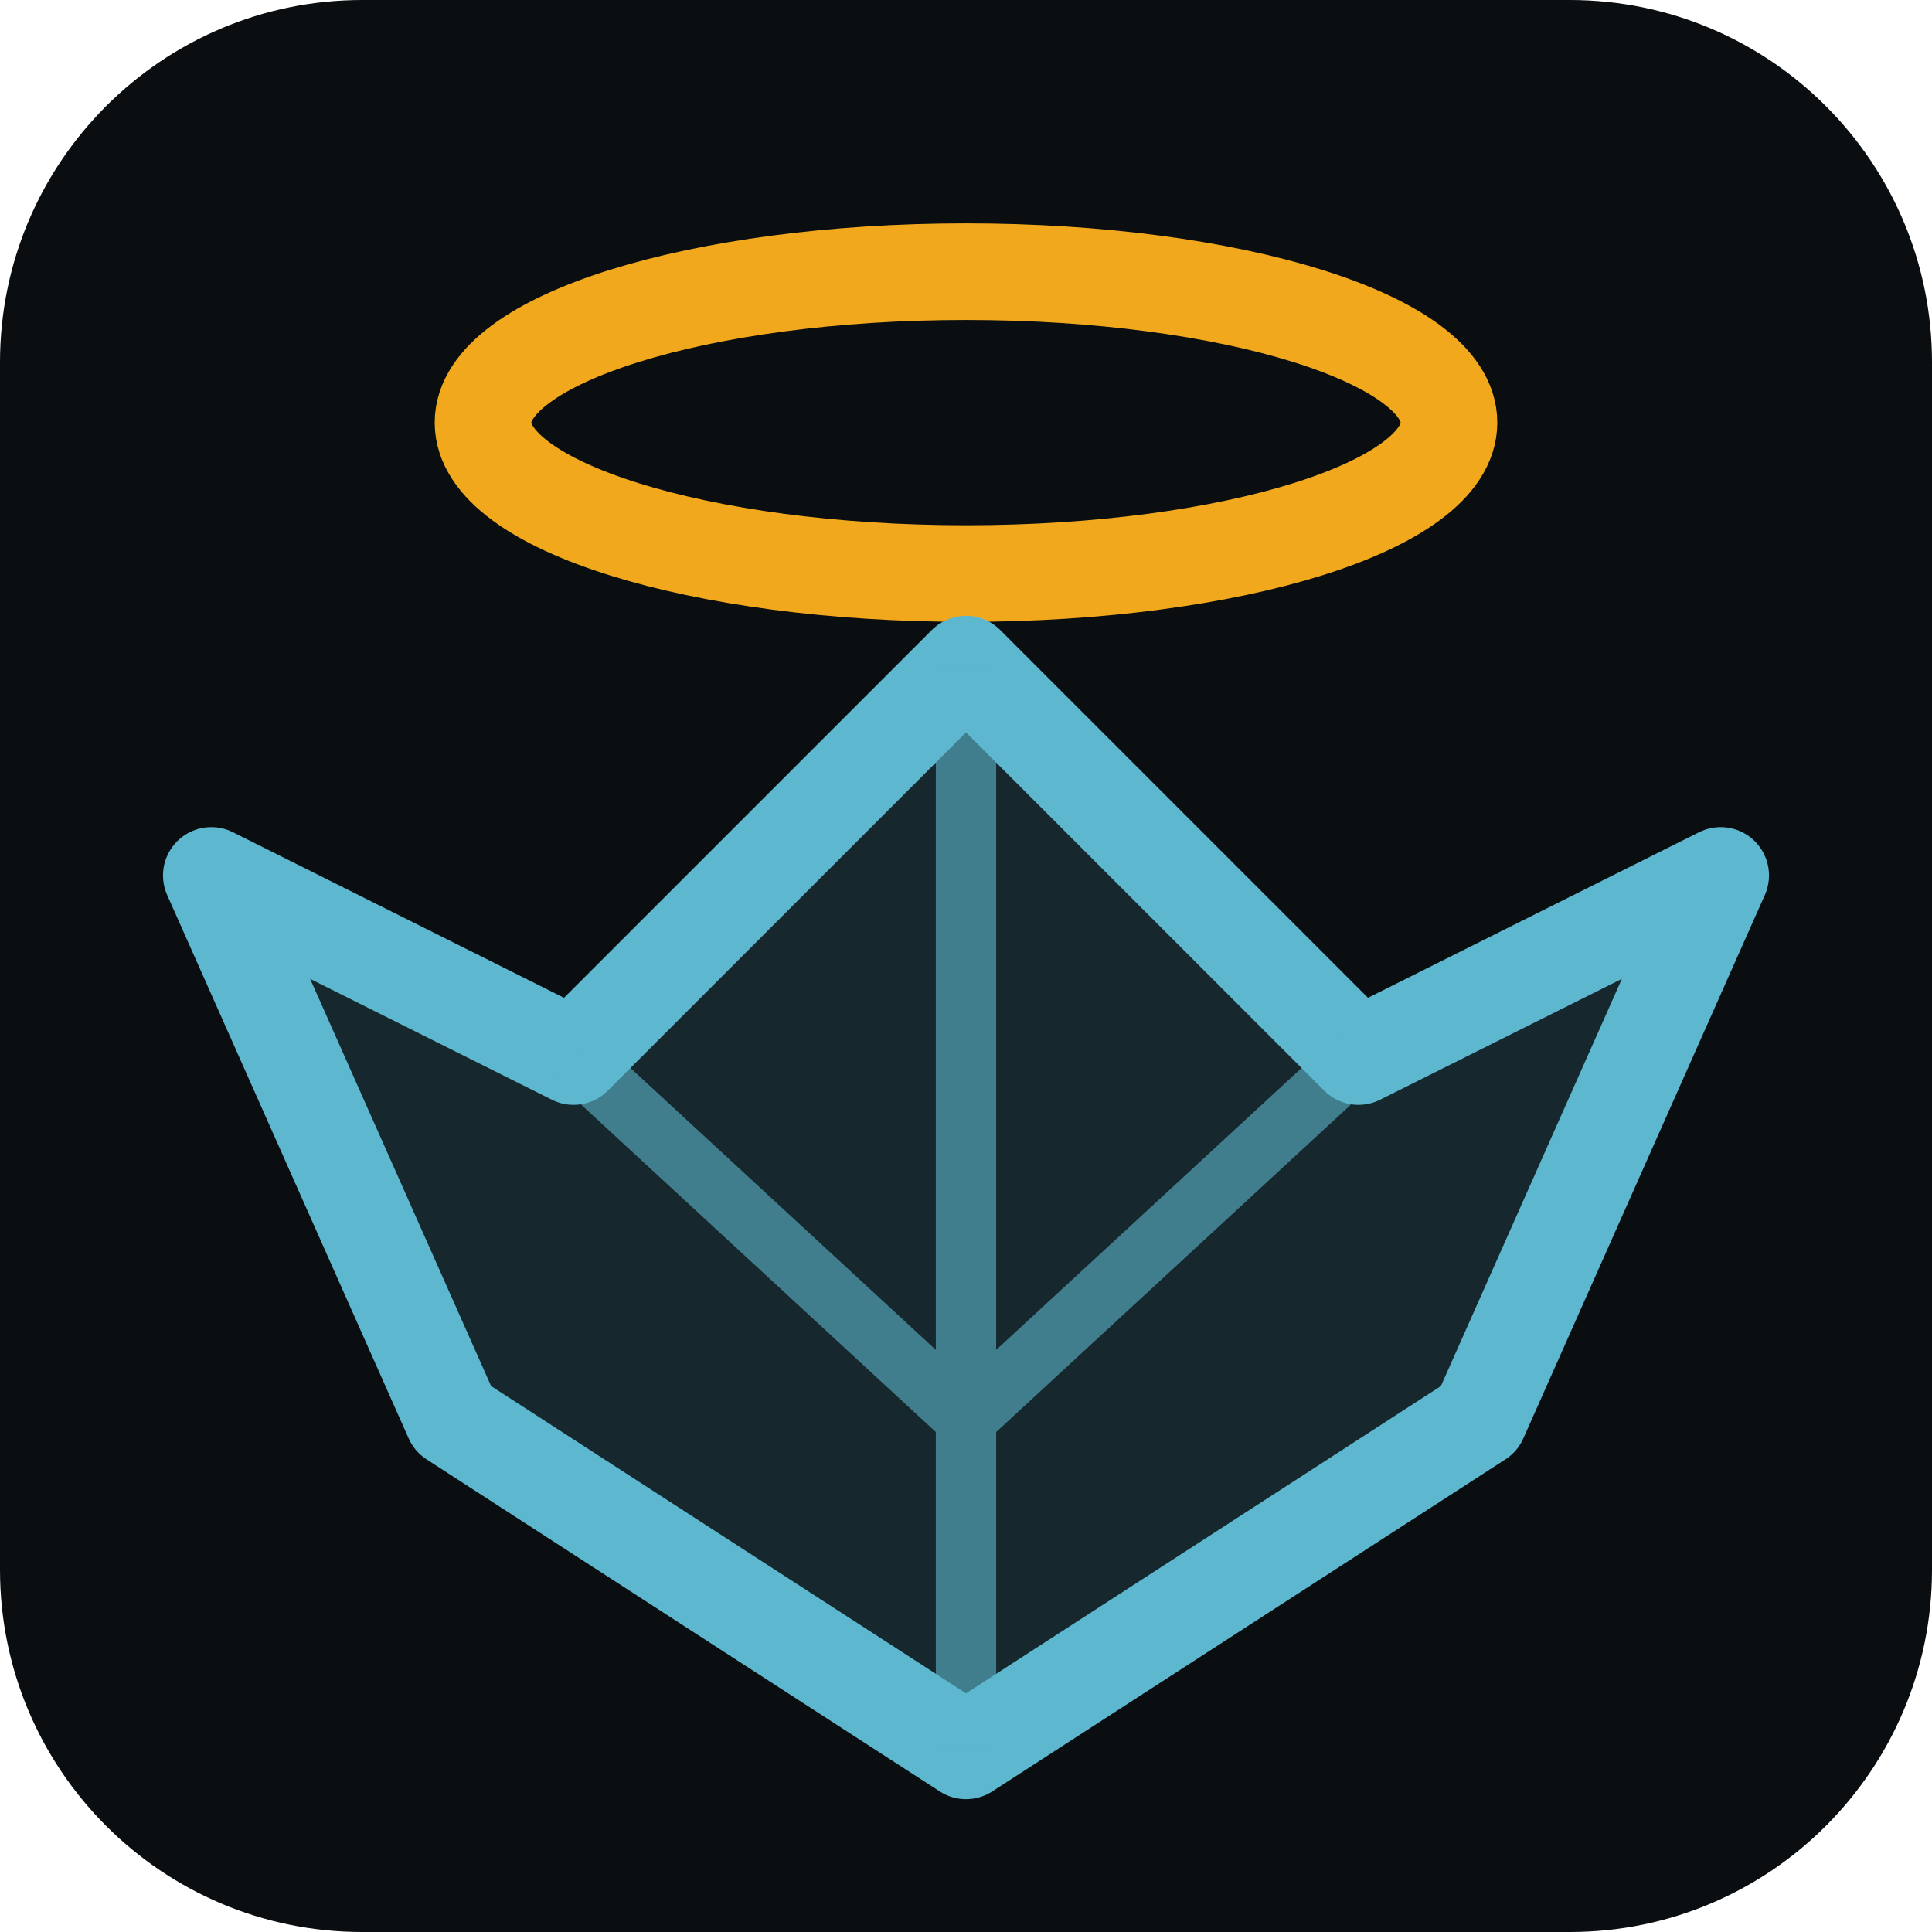
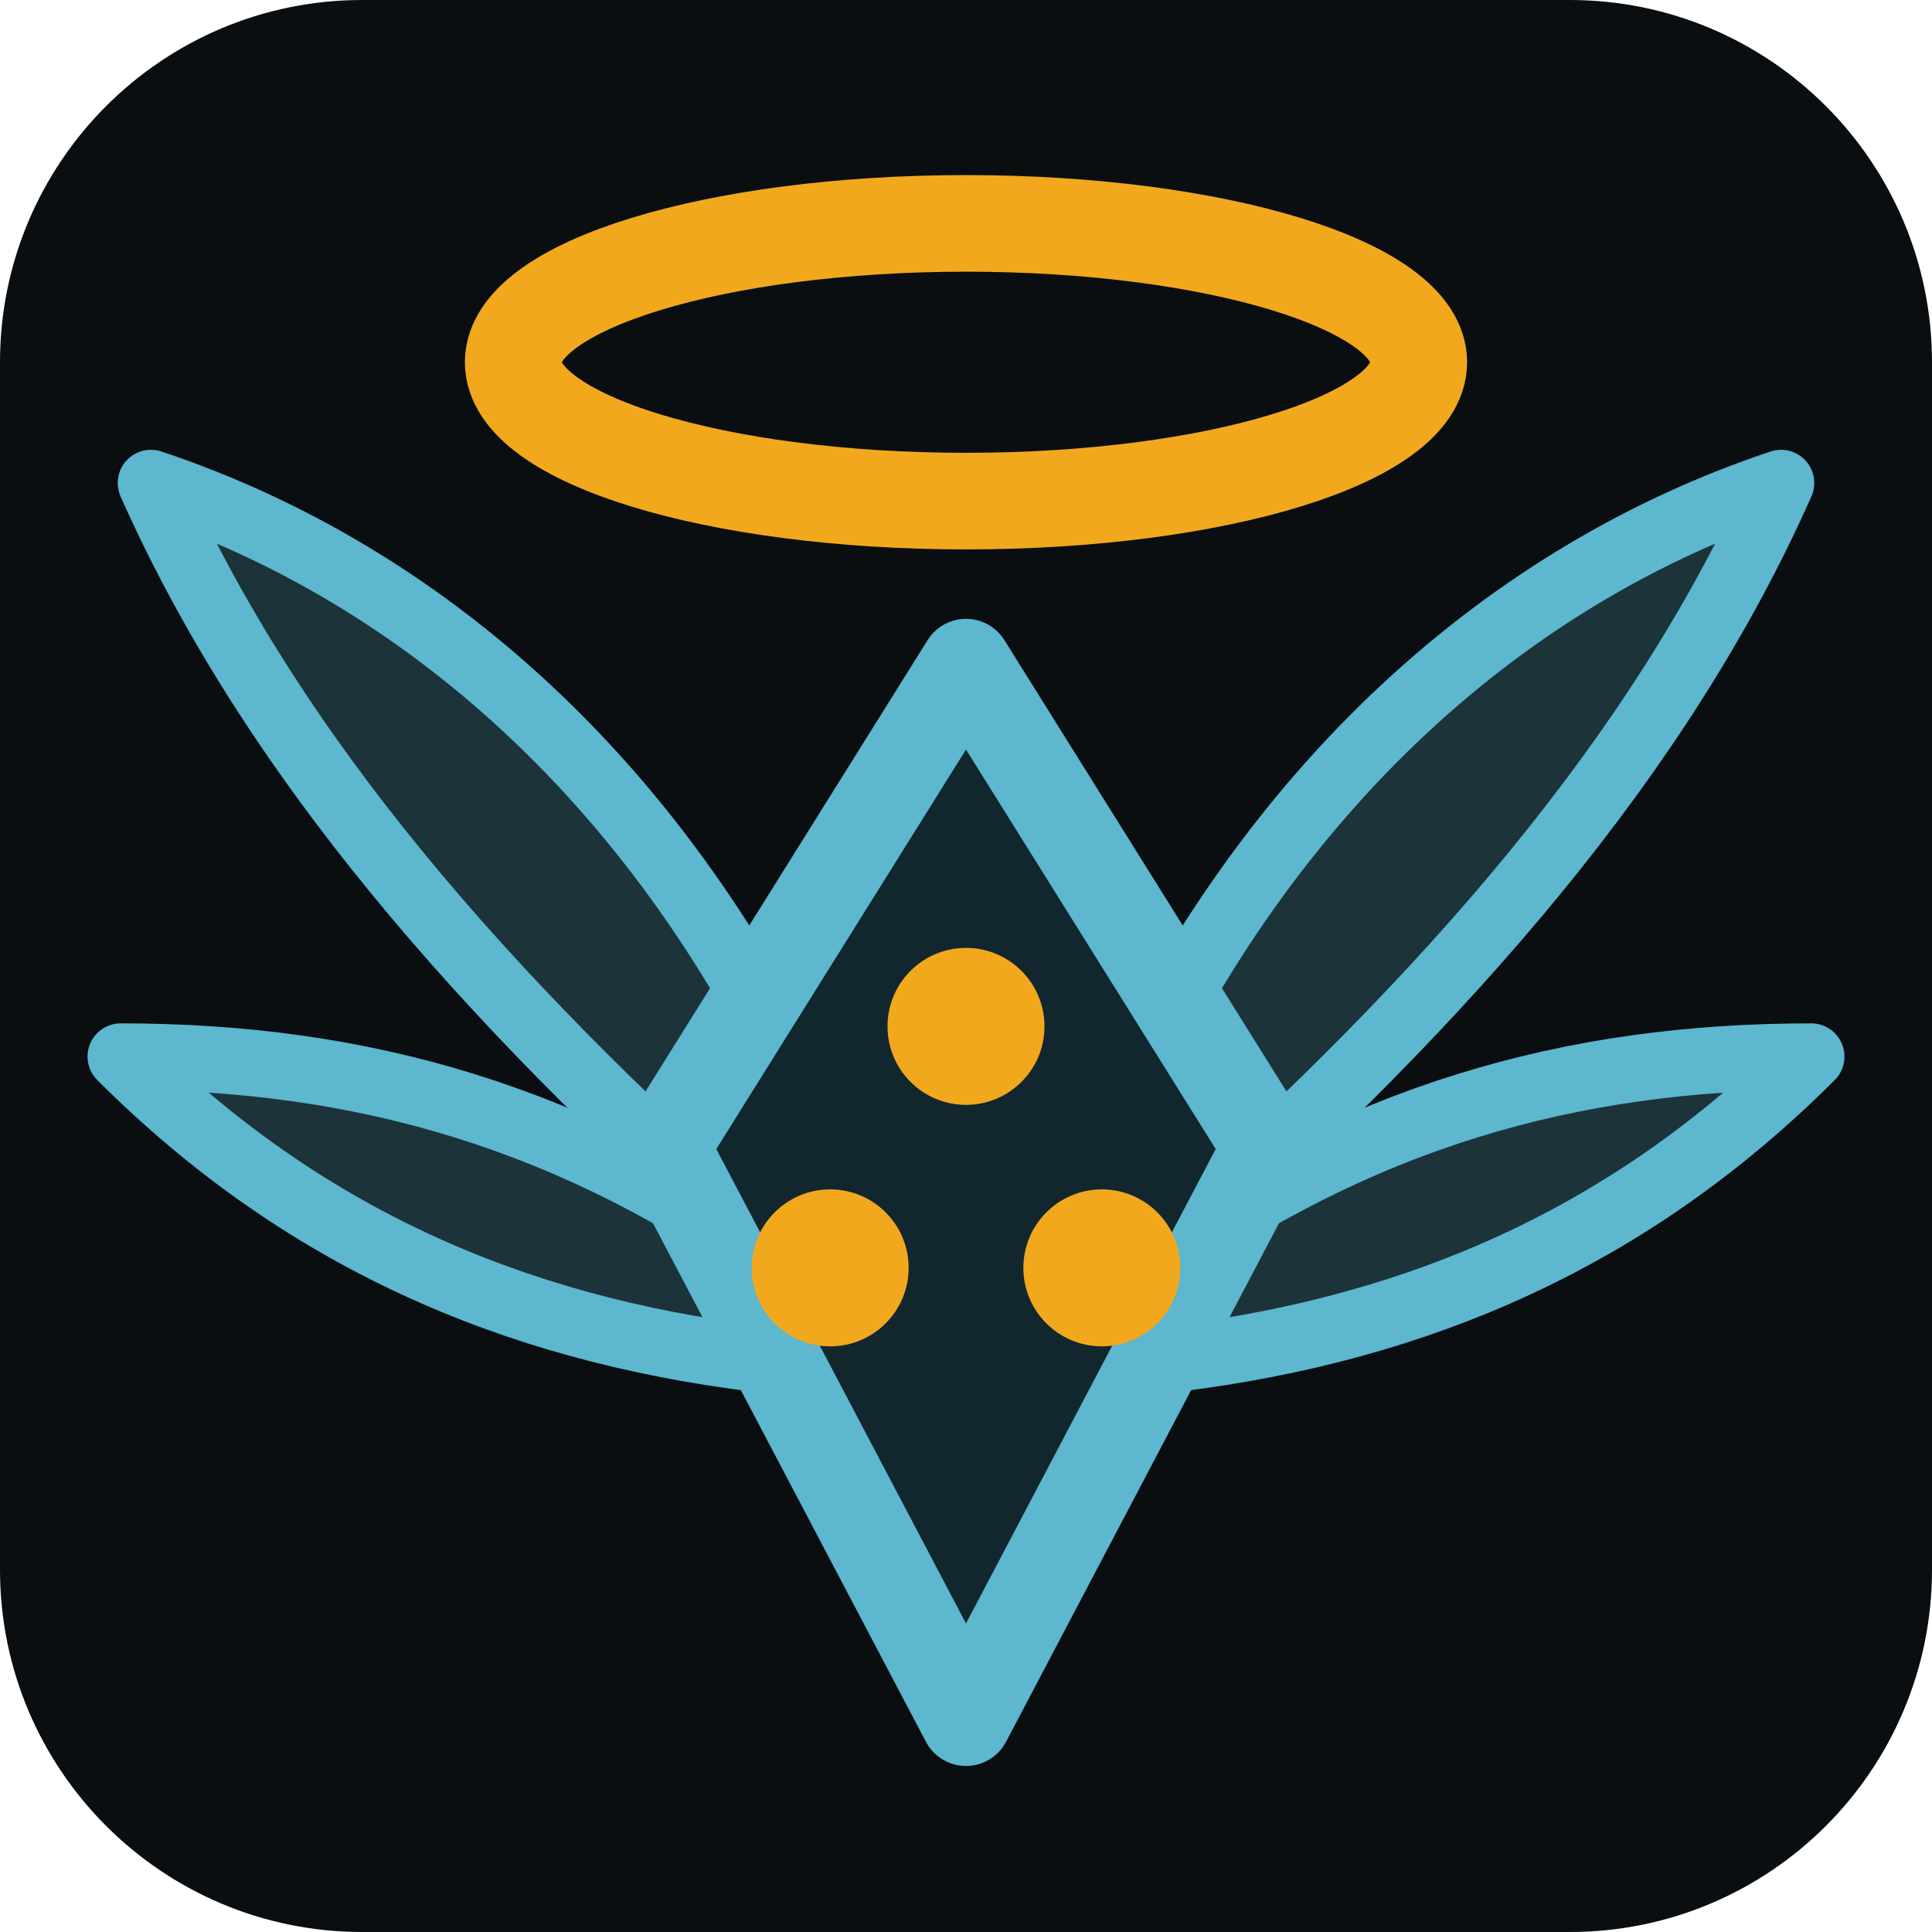
<svg xmlns="http://www.w3.org/2000/svg" viewBox="0 0 64 64">
  <rect width="64" height="64" rx="12" fill="#0a0e11" />
-   <ellipse cx="32" cy="14" rx="16" ry="5" fill="none" stroke="#f2a81d" stroke-width="3.2" />
-   <path d="M32 22 L19 35 L7 29 L15 47 L32 58 L49 47 L57 29 L45 35 Z" fill="rgba(92,183,207,.15)" stroke="#5cb7cf" stroke-width="3.2" stroke-linejoin="round" />
-   <path d="M32 22 V58 M19 35 L32 47 L45 35" fill="none" stroke="#5cb7cf" stroke-width="2" opacity=".6" />
+   <ellipse cx="32" cy="12" rx="15" ry="4.6" fill="none" stroke="#f2a81d" stroke-width="3.2" />
+   <g fill="rgba(92,183,207,.22)" stroke="#5cb7cf" stroke-width="2.2" stroke-linejoin="round">
+     <path d="M37 37 C42 26 50 19 59 16 C55 25 48 33 39 41Z" />
+     <path d="M38 42 C45 37 52 35 60 35 C54 41 47 44 39 45Z" />
+     <path d="M27 37 C22 26 14 19 5 16 C9 25 16 33 25 41Z" />
+     <path d="M26 42 C19 37 12 35 4 35 C10 41 17 44 25 45Z" />
+   </g>
+   <path d="M32 22 L42 38 L32 57 L22 38 Z" fill="#12262e" stroke="#5cb7cf" stroke-width="3" stroke-linejoin="round" />
+   <g fill="#f2a81d">
+     <circle cx="32" cy="34" r="2.6" />
+     <circle cx="27.5" cy="42" r="2.6" />
+     <circle cx="36.5" cy="42" r="2.6" />
+   </g>
</svg>
